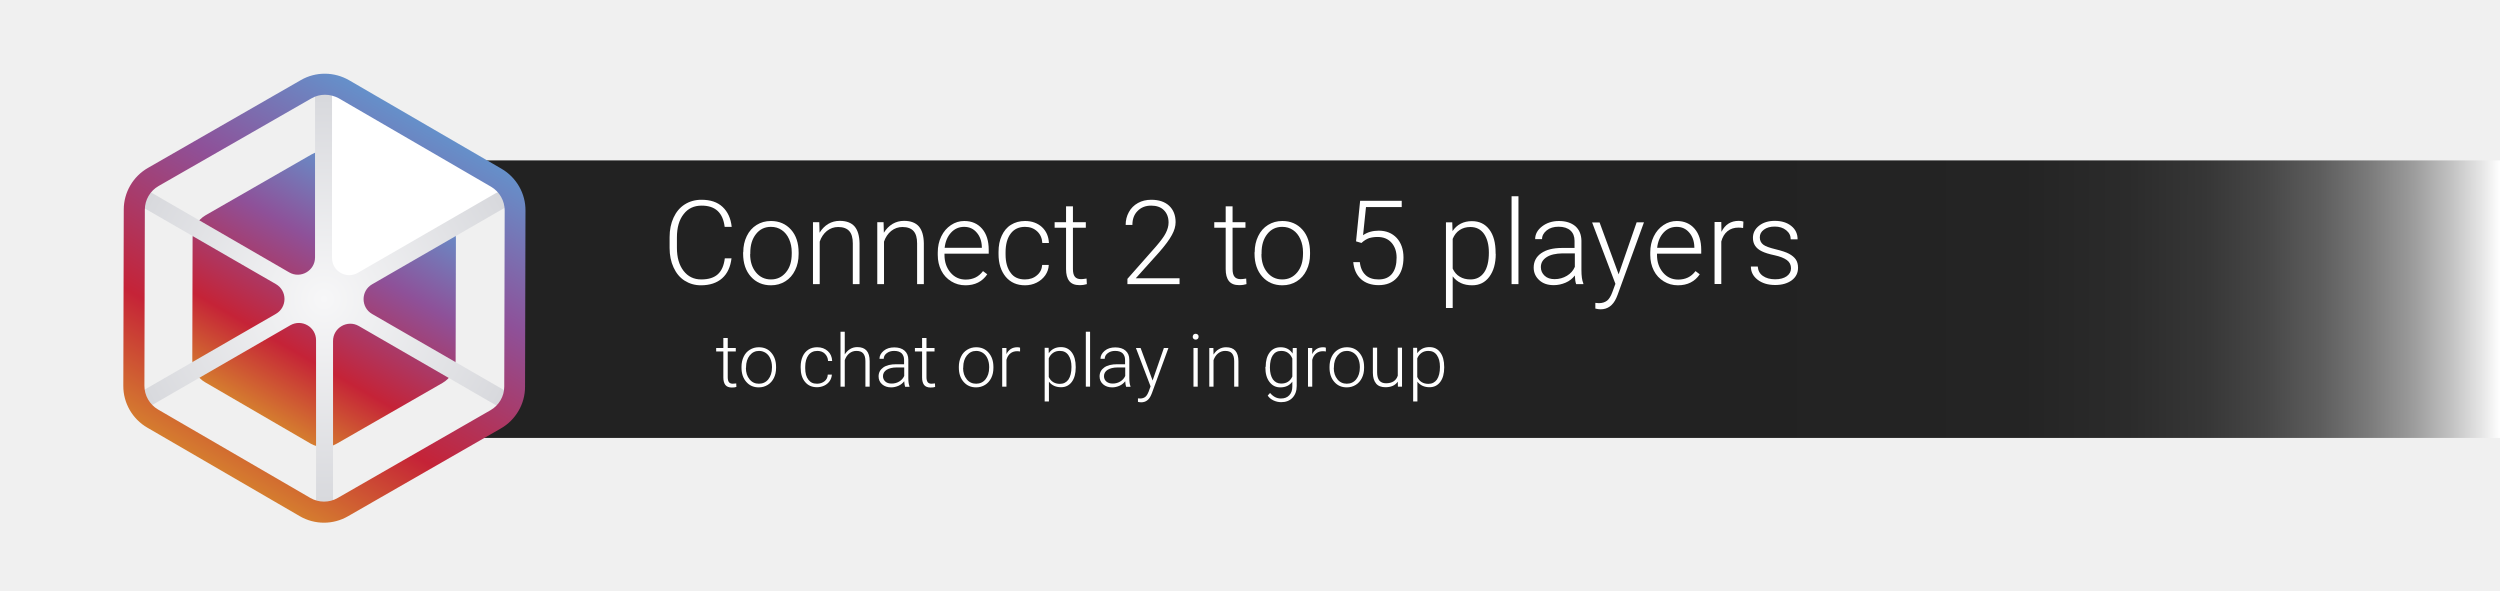
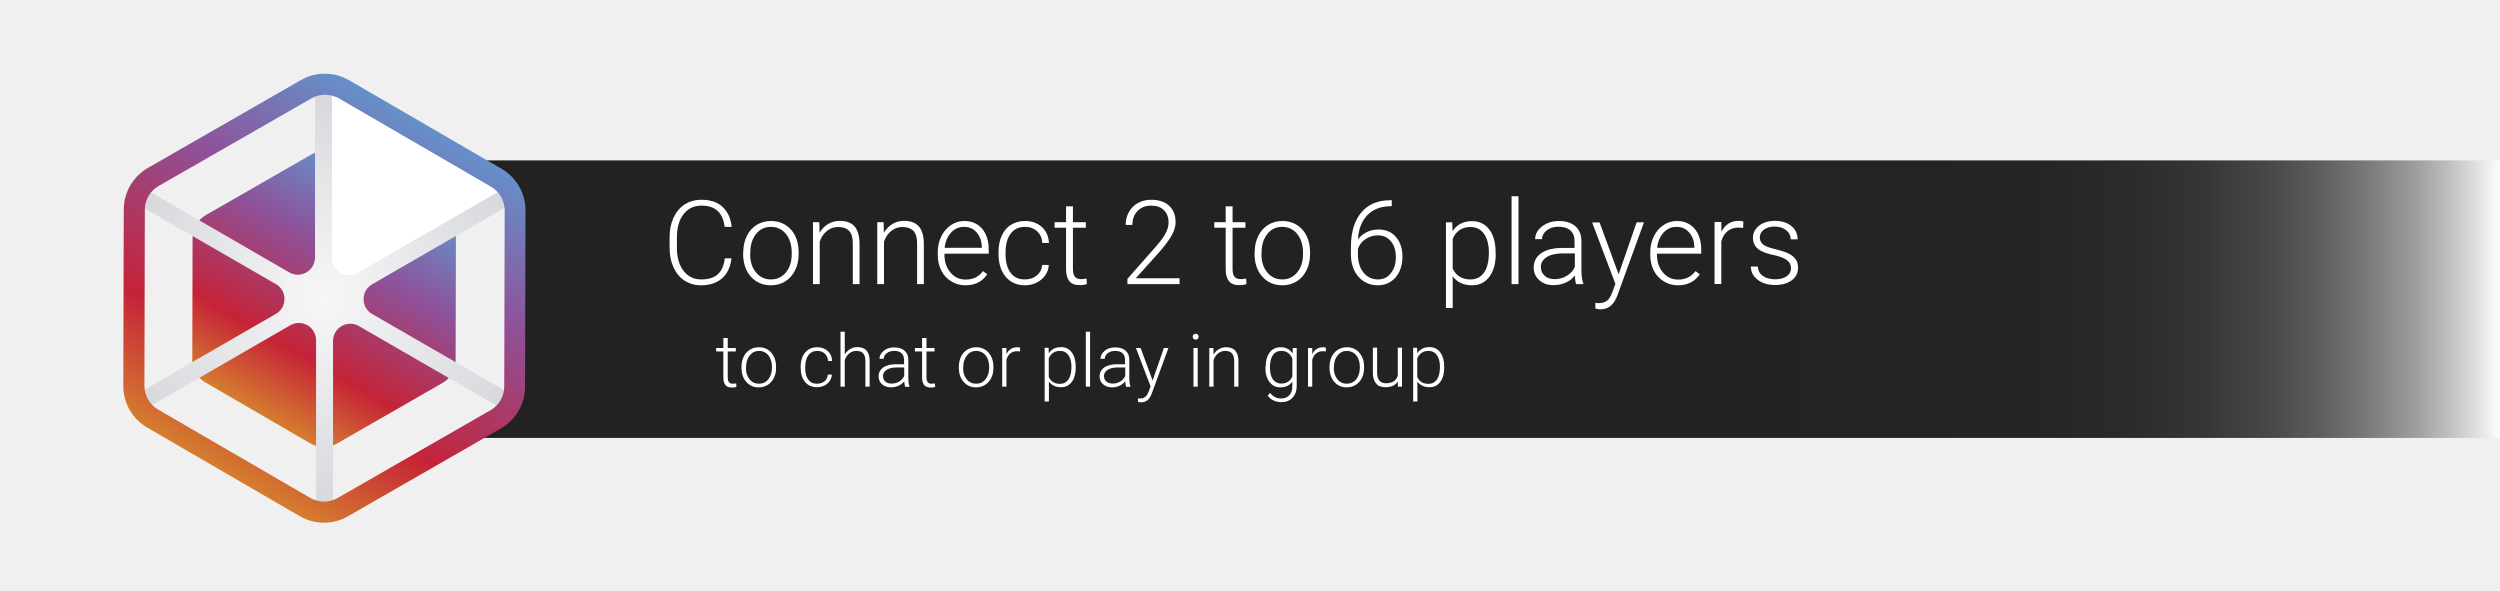
<svg xmlns="http://www.w3.org/2000/svg" version="1.1" id="Camada_1" x="0px" y="0px" viewBox="0 0 1707 403" style="enable-background:new 0 0 1707 403;" xml:space="preserve">
  <style type="text/css">
	.st0{fill:url(#SVGID_1_);}
	.st1{fill:url(#SVGID_2_);}
	.st2{fill:url(#SVGID_3_);}
	.st3{fill:url(#SVGID_4_);}
	.st4{fill:#FFFFFF;}
	.st5{fill:url(#SVGID_5_);}
	.st6{fill:url(#SVGID_6_);}
	.st7{fill:url(#SVGID_7_);}
	.st8{fill:url(#SVGID_8_);}
	.st9{fill:url(#SVGID_9_);}
	.st10{fill:url(#SVGID_10_);}
	.st11{fill:none;stroke:#C2C3C9;stroke-width:5;stroke-miterlimit:10;}
	.st12{fill:url(#SVGID_11_);}
	.st13{fill:url(#SVGID_12_);}
	.st14{fill:url(#SVGID_13_);}
	.st15{fill:#333333;}
	.st16{fill:url(#SVGID_14_);}
	.st17{fill:url(#SVGID_15_);}
	.st18{fill:url(#SVGID_16_);}
	.st19{fill:url(#SVGID_17_);}
	.st20{fill:url(#SVGID_18_);}
	.st21{fill:url(#SVGID_19_);}
	.st22{fill:url(#SVGID_20_);}
	.st23{fill:url(#SVGID_21_);}
	.st24{fill:url(#SVGID_22_);}
	.st25{fill:url(#SVGID_23_);}
	.st26{fill:url(#SVGID_24_);}
	.st27{fill:url(#SVGID_25_);}
	.st28{fill:url(#SVGID_26_);}
	.st29{fill:url(#SVGID_27_);}
	.st30{fill:url(#SVGID_28_);}
	.st31{fill:url(#SVGID_29_);}
	.st32{fill:url(#SVGID_30_);}
	.st33{fill:url(#SVGID_31_);}
	.st34{fill:url(#SVGID_32_);}
	.st35{fill:url(#SVGID_33_);}
	.st36{fill:url(#SVGID_34_);}
	.st37{fill:url(#SVGID_35_);}
	.st38{fill:url(#SVGID_36_);}
	.st39{fill:url(#SVGID_37_);}
	.st40{fill:url(#SVGID_38_);}
	.st41{fill:url(#SVGID_39_);}
	.st42{fill:url(#SVGID_40_);}
	.st43{fill:url(#SVGID_41_);}
	.st44{fill:url(#SVGID_42_);}
	.st45{fill:url(#SVGID_43_);}
	.st46{fill:url(#SVGID_44_);}
	.st47{fill:url(#SVGID_45_);}
	.st48{fill:url(#SVGID_46_);}
	.st49{fill:url(#SVGID_47_);}
	.st50{fill:url(#SVGID_48_);}
	.st51{fill:url(#SVGID_49_);}
	.st52{fill:url(#SVGID_50_);}
	.st53{fill:url(#SVGID_51_);}
	.st54{fill:url(#SVGID_52_);}
	.st55{fill:url(#SVGID_53_);}
	.st56{fill:url(#SVGID_54_);}
	.st57{fill:url(#SVGID_55_);}
	.st58{fill:url(#SVGID_56_);}
	.st59{fill:url(#SVGID_57_);}
	.st60{fill:url(#SVGID_58_);}
	.st61{fill:url(#SVGID_59_);}
	.st62{fill:url(#SVGID_60_);}
	.st63{fill:url(#SVGID_61_);}
	.st64{fill:url(#SVGID_62_);}
	.st65{fill:url(#SVGID_63_);}
	.st66{fill:url(#SVGID_64_);}
	.st67{fill:url(#SVGID_65_);}
	.st68{fill:url(#SVGID_66_);}
	.st69{fill:url(#SVGID_67_);}
	.st70{fill:url(#SVGID_68_);}
	.st71{fill:url(#SVGID_69_);}
	.st72{fill:url(#SVGID_70_);}
	.st73{fill:url(#SVGID_71_);}
	.st74{fill:url(#SVGID_72_);}
	.st75{fill:url(#SVGID_73_);}
	.st76{fill:url(#SVGID_74_);}
	.st77{fill:url(#SVGID_75_);}
	.st78{fill:url(#SVGID_76_);}
	.st79{fill:url(#SVGID_77_);}
	.st80{fill:url(#SVGID_78_);}
	.st81{fill:url(#SVGID_79_);}
	.st82{fill:url(#SVGID_80_);}
	.st83{fill:url(#SVGID_81_);}
	.st84{fill:url(#SVGID_82_);}
	.st85{fill:url(#SVGID_83_);}
	.st86{fill:url(#SVGID_84_);}
	.st87{fill:url(#SVGID_85_);}
	.st88{fill:url(#SVGID_86_);}
	.st89{fill:url(#SVGID_87_);}
	.st90{fill:url(#SVGID_88_);}
	.st91{fill:url(#SVGID_89_);}
	.st92{fill:url(#SVGID_90_);}
	.st93{fill:url(#SVGID_91_);}
	.st94{fill:url(#SVGID_92_);}
	.st95{fill:url(#SVGID_93_);}
	.st96{fill:url(#SVGID_94_);}
	.st97{fill:url(#SVGID_95_);}
	.st98{fill:url(#SVGID_96_);}
	.st99{fill:url(#SVGID_97_);}
	.st100{fill:url(#SVGID_98_);}
	.st101{fill:url(#SVGID_99_);}
	.st102{fill:url(#SVGID_100_);}
	.st103{fill:url(#SVGID_101_);}
	.st104{fill:url(#SVGID_102_);}
	.st105{fill:url(#SVGID_103_);}
	.st106{fill:url(#SVGID_104_);}
	.st107{fill:url(#SVGID_105_);}
	.st108{fill:url(#SVGID_106_);}
	.st109{fill:url(#SVGID_107_);}
	.st110{fill:url(#SVGID_108_);}
	.st111{fill:url(#SVGID_109_);}
	.st112{fill:url(#SVGID_110_);}
	.st113{fill:url(#SVGID_111_);}
	.st114{fill:url(#SVGID_112_);}
	.st115{fill:#EDEEF0;}
	.st116{fill:url(#SVGID_113_);}
	.st117{fill:url(#SVGID_114_);}
	.st118{fill:url(#SVGID_115_);}
	.st119{fill:url(#SVGID_116_);}
	.st120{fill:url(#SVGID_117_);}
	.st121{fill:url(#SVGID_118_);}
	.st122{fill:url(#SVGID_119_);}
	.st123{fill:url(#SVGID_120_);}
</style>
  <linearGradient id="SVGID_1_" gradientUnits="userSpaceOnUse" x1="308.998" y1="204.266" x2="1707" y2="204.266">
    <stop offset="0.62" style="stop-color:#222222" />
    <stop offset="0.766" style="stop-color:#242424" />
    <stop offset="0.818" style="stop-color:#2B2B2B" />
    <stop offset="0.856" style="stop-color:#363636" />
    <stop offset="0.886" style="stop-color:#474747" />
    <stop offset="0.912" style="stop-color:#5D5D5D" />
    <stop offset="0.935" style="stop-color:#797979" />
    <stop offset="0.956" style="stop-color:#999999" />
    <stop offset="0.975" style="stop-color:#BFBFBF" />
    <stop offset="0.992" style="stop-color:#E8E8E8" />
    <stop offset="1" style="stop-color:#FFFFFF" />
  </linearGradient>
  <polygon class="st0" points="1707,299 314.9,299 351.8,275.7 351.8,137.7 309,109.5 1707,109.5 " />
  <g>
    <path class="st4" d="M499.5,176.2c-0.7,6-2.8,10.6-6.4,13.8c-3.6,3.2-8.5,4.8-14.5,4.8c-4.2,0-7.9-1.1-11.2-3.2s-5.7-5.1-7.5-9   c-1.8-3.9-2.7-8.3-2.7-13.3V162c0-5.1,0.9-9.5,2.7-13.4c1.8-3.9,4.3-6.9,7.6-9c3.3-2.1,7.1-3.2,11.5-3.2c6.1,0,10.9,1.6,14.4,4.9   c3.5,3.3,5.6,7.8,6.2,13.6h-4.8c-1.2-9.7-6.4-14.5-15.7-14.5c-5.2,0-9.3,1.9-12.3,5.8c-3.1,3.9-4.6,9.2-4.6,16v7   c0,6.6,1.5,11.8,4.5,15.7c3,3.9,7,5.9,12.1,5.9c5,0,8.8-1.2,11.4-3.6c2.6-2.4,4.1-6,4.7-10.8H499.5z" />
    <path class="st4" d="M507.5,172.2c0-4.1,0.8-7.7,2.4-11c1.6-3.3,3.8-5.8,6.7-7.6c2.9-1.8,6.1-2.7,9.8-2.7c5.6,0,10.2,2,13.7,5.9   c3.5,3.9,5.2,9.2,5.2,15.7v1c0,4.1-0.8,7.8-2.4,11c-1.6,3.3-3.8,5.8-6.7,7.6c-2.9,1.8-6.1,2.7-9.8,2.7c-5.6,0-10.2-2-13.7-5.9   c-3.5-3.9-5.3-9.2-5.3-15.7V172.2z M512.2,173.5c0,5.1,1.3,9.2,3.9,12.4s6,4.9,10.3,4.9c4.2,0,7.6-1.6,10.3-4.9s3.9-7.5,3.9-12.8   v-0.9c0-3.2-0.6-6.2-1.8-8.9c-1.2-2.7-2.9-4.8-5-6.2c-2.2-1.5-4.6-2.2-7.4-2.2c-4.2,0-7.6,1.6-10.2,4.9c-2.6,3.3-3.9,7.5-3.9,12.8   V173.5z" />
    <path class="st4" d="M559.4,151.7l0.2,7.2c1.6-2.6,3.6-4.6,5.9-6c2.4-1.4,5-2.1,7.9-2.1c4.5,0,7.9,1.3,10.1,3.8   c2.2,2.6,3.3,6.4,3.4,11.5V194h-4.6v-27.8c0-3.8-0.8-6.6-2.4-8.4c-1.6-1.8-4.1-2.8-7.6-2.8c-2.9,0-5.4,0.9-7.7,2.7   c-2.2,1.8-3.9,4.3-4.9,7.3V194h-4.6v-42.3H559.4z" />
    <path class="st4" d="M603.3,151.7l0.2,7.2c1.6-2.6,3.6-4.6,5.9-6c2.4-1.4,5-2.1,7.9-2.1c4.5,0,7.9,1.3,10.1,3.8   c2.2,2.6,3.3,6.4,3.4,11.5V194h-4.6v-27.8c0-3.8-0.8-6.6-2.4-8.4c-1.6-1.8-4.1-2.8-7.6-2.8c-2.9,0-5.4,0.9-7.7,2.7   c-2.2,1.8-3.9,4.3-4.9,7.3V194h-4.6v-42.3H603.3z" />
    <path class="st4" d="M659.2,194.8c-3.6,0-6.8-0.9-9.7-2.7c-2.9-1.8-5.2-4.2-6.8-7.4c-1.6-3.2-2.4-6.7-2.4-10.6v-1.7   c0-4.1,0.8-7.7,2.4-11c1.6-3.3,3.8-5.8,6.6-7.7c2.8-1.9,5.9-2.8,9.1-2.8c5.1,0,9.2,1.8,12.2,5.3c3,3.5,4.5,8.3,4.5,14.4v2.6h-30.2   v0.9c0,4.8,1.4,8.8,4.1,12c2.7,3.2,6.2,4.8,10.4,4.8c2.5,0,4.7-0.5,6.6-1.4c1.9-0.9,3.7-2.4,5.2-4.4l2.9,2.2   C670.7,192.3,665.7,194.8,659.2,194.8z M658.3,154.9c-3.5,0-6.5,1.3-8.9,3.9c-2.4,2.6-3.9,6-4.4,10.4h25.4v-0.5   c-0.1-4.1-1.3-7.4-3.5-9.9C664.7,156.2,661.9,154.9,658.3,154.9z" />
    <path class="st4" d="M699.8,190.8c3.3,0,6-0.9,8.2-2.8c2.2-1.8,3.4-4.2,3.6-7.1h4.5c-0.1,2.6-0.9,4.9-2.4,7.1   c-1.5,2.1-3.5,3.8-5.9,5s-5.1,1.8-7.9,1.8c-5.5,0-9.9-1.9-13.2-5.8c-3.2-3.9-4.9-9-4.9-15.5V172c0-4.2,0.7-7.9,2.2-11.1   c1.5-3.2,3.5-5.7,6.3-7.4c2.7-1.7,5.9-2.6,9.6-2.6c4.6,0,8.5,1.4,11.5,4.1c3,2.8,4.6,6.4,4.8,10.9h-4.5c-0.2-3.3-1.4-6-3.6-8   c-2.2-2-4.9-3-8.2-3c-4.2,0-7.5,1.5-9.8,4.6c-2.3,3-3.5,7.3-3.5,12.8v1.4c0,5.4,1.2,9.6,3.5,12.6   C692.2,189.3,695.5,190.8,699.8,190.8z" />
    <path class="st4" d="M732.6,140.9v10.8h8.8v3.8h-8.8v28.2c0,2.3,0.4,4.1,1.3,5.2c0.8,1.1,2.3,1.7,4.2,1.7c0.8,0,2-0.1,3.8-0.4   l0.2,3.8c-1.2,0.4-2.9,0.7-5,0.7c-3.2,0-5.5-0.9-7-2.8c-1.5-1.9-2.2-4.6-2.2-8.2v-28.2h-7.8v-3.8h7.8v-10.8H732.6z" />
    <path class="st4" d="M805.4,194h-35.6v-3.6l19.5-22.1c3.2-3.7,5.5-6.8,6.7-9.2s1.9-4.8,1.9-7.1c0-3.6-1.1-6.4-3.2-8.5   c-2.1-2.1-5-3.1-8.7-3.1c-3.8,0-6.9,1.2-9.3,3.7c-2.4,2.4-3.5,5.6-3.5,9.5h-4.6c0-3.2,0.7-6.1,2.2-8.8c1.4-2.6,3.5-4.7,6.2-6.2   c2.7-1.5,5.7-2.2,9.1-2.2c5.2,0,9.3,1.4,12.2,4.1s4.4,6.5,4.4,11.2c0,2.7-0.8,5.6-2.5,8.7c-1.7,3.2-4.6,7.1-8.7,11.8L775.5,190   h29.9V194z" />
    <path class="st4" d="M841.6,140.9v10.8h8.8v3.8h-8.8v28.2c0,2.3,0.4,4.1,1.3,5.2c0.8,1.1,2.3,1.7,4.2,1.7c0.8,0,2-0.1,3.8-0.4   l0.2,3.8c-1.2,0.4-2.9,0.7-5,0.7c-3.2,0-5.5-0.9-7-2.8c-1.5-1.9-2.2-4.6-2.2-8.2v-28.2h-7.8v-3.8h7.8v-10.8H841.6z" />
    <path class="st4" d="M856.7,172.2c0-4.1,0.8-7.7,2.4-11c1.6-3.3,3.8-5.8,6.7-7.6c2.9-1.8,6.1-2.7,9.8-2.7c5.6,0,10.2,2,13.7,5.9   c3.5,3.9,5.2,9.2,5.2,15.7v1c0,4.1-0.8,7.8-2.4,11c-1.6,3.3-3.8,5.8-6.7,7.6c-2.9,1.8-6.1,2.7-9.8,2.7c-5.6,0-10.2-2-13.7-5.9   c-3.5-3.9-5.3-9.2-5.3-15.7V172.2z M861.3,173.5c0,5.1,1.3,9.2,3.9,12.4s6,4.9,10.3,4.9c4.2,0,7.6-1.6,10.3-4.9s3.9-7.5,3.9-12.8   v-0.9c0-3.2-0.6-6.2-1.8-8.9c-1.2-2.7-2.9-4.8-5-6.2c-2.2-1.5-4.6-2.2-7.4-2.2c-4.2,0-7.6,1.6-10.2,4.9c-2.6,3.3-3.9,7.5-3.9,12.8   V173.5z" />
-     <path class="st4" d="M925.9,164.8l2.8-27.7h28.4v4.3h-24.4l-2,19.2c3-2.1,6.6-3.1,10.7-3.1c5.1,0,9.2,1.7,12.3,5   c3,3.3,4.6,7.8,4.6,13.3c0,6-1.5,10.6-4.5,13.9c-3,3.3-7.1,5-12.5,5c-4.9,0-9-1.4-12-4.1c-3.1-2.8-4.8-6.6-5.3-11.6h4.5   c0.4,3.9,1.8,6.8,3.9,8.8s5.1,3,8.9,3c4.1,0,7.1-1.3,9.2-3.9s3.1-6.3,3.1-11c0-4.2-1.2-7.6-3.5-10.2c-2.3-2.6-5.5-3.9-9.5-3.9   c-2.2,0-4.1,0.3-5.8,0.8c-1.6,0.6-3.4,1.6-5.2,3.3L925.9,164.8z" />
+     <path class="st4" d="M950.3,136.7v4.1h-0.5c-6.8,0-12.1,2-16.1,6c-3.9,4-6.1,9.6-6.5,16.7c1.6-2.2,3.6-3.8,6-5   c2.4-1.2,5.1-1.8,8.1-1.8c5,0,9,1.7,11.9,5.2c3,3.5,4.4,8,4.4,13.5c0,3.7-0.7,7-2.1,10c-1.4,3-3.4,5.3-5.9,6.9   c-2.6,1.7-5.5,2.5-8.8,2.5c-5.4,0-9.9-2-13.3-5.9c-3.4-3.9-5.1-9-5.1-15.3v-4.7c0-10.2,2.3-18.1,7-23.7c4.6-5.6,11.2-8.4,19.7-8.5   H950.3z M940.6,160.7c-3,0-5.7,0.9-8.3,2.6c-2.6,1.8-4.3,4-5.1,6.7v4c0,4.9,1.3,9,3.8,12.1s5.8,4.7,9.9,4.7c3.6,0,6.6-1.4,8.8-4.3   c2.3-2.9,3.4-6.5,3.4-10.9c0-4.5-1.1-8.1-3.4-10.8C947.5,162,944.4,160.7,940.6,160.7z" />
    <path class="st4" d="M1021.3,173.3c0,6.6-1.5,11.8-4.4,15.7c-2.9,3.9-6.8,5.8-11.7,5.8c-5.8,0-10.2-2-13.3-6.1v21.6h-4.6v-58.5h4.3   l0.2,6c3-4.5,7.5-6.8,13.2-6.8c5.1,0,9,1.9,11.9,5.7c2.9,3.8,4.3,9.1,4.3,15.9V173.3z M1016.6,172.5c0-5.4-1.1-9.6-3.3-12.8   c-2.2-3.1-5.3-4.7-9.3-4.7c-2.9,0-5.3,0.7-7.4,2.1c-2.1,1.4-3.6,3.4-4.7,6v20.3c1.1,2.4,2.7,4.3,4.8,5.5c2.1,1.3,4.5,1.9,7.4,1.9   c3.9,0,7-1.6,9.2-4.7C1015.5,183,1016.6,178.4,1016.6,172.5z" />
    <path class="st4" d="M1036.8,194h-4.7v-60h4.7V194z" />
    <path class="st4" d="M1076.2,194c-0.5-1.3-0.8-3.3-0.9-5.9c-1.6,2.1-3.7,3.8-6.3,4.9s-5.2,1.7-8.1,1.7c-4.1,0-7.4-1.1-9.9-3.4   c-2.5-2.3-3.8-5.1-3.8-8.6c0-4.1,1.7-7.4,5.1-9.8c3.4-2.4,8.2-3.6,14.3-3.6h8.5v-4.8c0-3-0.9-5.4-2.8-7.1c-1.9-1.7-4.6-2.6-8.1-2.6   c-3.3,0-6,0.8-8.1,2.5c-2.1,1.7-3.2,3.7-3.2,6l-4.7,0c0-3.4,1.6-6.3,4.7-8.7s7-3.7,11.5-3.7c4.7,0,8.4,1.2,11.2,3.5   c2.7,2.4,4.1,5.6,4.2,9.9v20c0,4.1,0.4,7.1,1.3,9.2v0.5H1076.2z M1061.5,190.6c3.1,0,5.9-0.8,8.4-2.3c2.5-1.5,4.3-3.5,5.4-6.1V173   h-8.4c-4.7,0.1-8.3,0.9-10.9,2.6c-2.6,1.7-3.9,3.9-3.9,6.8c0,2.4,0.9,4.3,2.6,5.9S1058.7,190.6,1061.5,190.6z" />
    <path class="st4" d="M1105.2,187.3l12.3-35.5h5l-18,49.5l-0.9,2.2c-2.3,5.1-5.9,7.7-10.7,7.7c-1.1,0-2.3-0.2-3.6-0.5l0-3.9l2.4,0.2   c2.3,0,4.1-0.6,5.6-1.7c1.4-1.1,2.6-3.1,3.6-5.8l2.1-5.7l-15.9-41.9h5.1L1105.2,187.3z" />
    <path class="st4" d="M1145.7,194.8c-3.6,0-6.8-0.9-9.7-2.7c-2.9-1.8-5.2-4.2-6.8-7.4c-1.6-3.2-2.4-6.7-2.4-10.6v-1.7   c0-4.1,0.8-7.7,2.4-11c1.6-3.3,3.8-5.8,6.6-7.7c2.8-1.9,5.9-2.8,9.1-2.8c5.1,0,9.2,1.8,12.2,5.3c3,3.5,4.5,8.3,4.5,14.4v2.6h-30.2   v0.9c0,4.8,1.4,8.8,4.1,12c2.7,3.2,6.2,4.8,10.4,4.8c2.5,0,4.7-0.5,6.6-1.4c1.9-0.9,3.7-2.4,5.2-4.4l2.9,2.2   C1157.2,192.3,1152.2,194.8,1145.7,194.8z M1144.8,154.9c-3.5,0-6.5,1.3-8.9,3.9c-2.4,2.6-3.9,6-4.4,10.4h25.4v-0.5   c-0.1-4.1-1.3-7.4-3.5-9.9C1151.2,156.2,1148.4,154.9,1144.8,154.9z" />
    <path class="st4" d="M1190.2,155.7c-1-0.2-2-0.3-3.2-0.3c-2.9,0-5.4,0.8-7.4,2.4c-2,1.6-3.5,4-4.3,7.1v29h-4.6v-42.3h4.6l0.1,6.7   c2.5-5,6.4-7.5,11.9-7.5c1.3,0,2.3,0.2,3.1,0.5L1190.2,155.7z" />
    <path class="st4" d="M1222.9,183.2c0-2.3-0.9-4.2-2.8-5.6c-1.9-1.4-4.7-2.5-8.4-3.3c-3.8-0.8-6.7-1.7-8.7-2.7   c-2.1-1-3.6-2.3-4.6-3.8c-1-1.5-1.5-3.3-1.5-5.4c0-3.3,1.4-6.1,4.2-8.3c2.8-2.2,6.4-3.3,10.7-3.3c4.7,0,8.5,1.2,11.3,3.5   c2.9,2.3,4.3,5.4,4.3,9.1h-4.7c0-2.5-1-4.5-3.1-6.2s-4.7-2.5-7.8-2.5c-3.1,0-5.5,0.7-7.4,2.1c-1.9,1.4-2.8,3.1-2.8,5.3   c0,2.1,0.8,3.7,2.3,4.9c1.5,1.2,4.4,2.2,8.5,3.2c4.1,1,7.2,2,9.2,3.1c2,1.1,3.6,2.4,4.6,3.9c1,1.5,1.5,3.4,1.5,5.6   c0,3.6-1.4,6.4-4.3,8.6c-2.9,2.1-6.6,3.2-11.3,3.2c-4.9,0-8.9-1.2-12-3.6c-3.1-2.4-4.6-5.4-4.6-9h4.7c0.2,2.7,1.3,4.9,3.5,6.4   c2.1,1.5,4.9,2.3,8.4,2.3c3.3,0,5.9-0.7,7.9-2.1C1221.9,187.2,1222.9,185.4,1222.9,183.2z" />
    <path class="st4" d="M496.9,230.8v6.8h5.5v2.4h-5.5v17.6c0,1.5,0.3,2.6,0.8,3.3s1.4,1.1,2.6,1.1c0.5,0,1.3-0.1,2.4-0.2l0.1,2.4   c-0.8,0.3-1.8,0.4-3.1,0.4c-2,0-3.5-0.6-4.4-1.7c-0.9-1.2-1.4-2.9-1.4-5.1V240h-4.9v-2.4h4.9v-6.8H496.9z" />
    <path class="st4" d="M506.3,250.4c0-2.5,0.5-4.8,1.5-6.9s2.4-3.6,4.2-4.7c1.8-1.1,3.8-1.7,6.1-1.7c3.5,0,6.4,1.2,8.5,3.7   c2.2,2.5,3.3,5.7,3.3,9.8v0.6c0,2.6-0.5,4.9-1.5,6.9c-1,2-2.4,3.6-4.2,4.7c-1.8,1.1-3.8,1.7-6.1,1.7c-3.5,0-6.3-1.2-8.5-3.7   s-3.3-5.7-3.3-9.8V250.4z M509.3,251.2c0,3.2,0.8,5.7,2.5,7.8s3.8,3,6.4,3c2.6,0,4.8-1,6.4-3s2.5-4.7,2.5-8v-0.6   c0-2-0.4-3.9-1.1-5.5c-0.7-1.7-1.8-3-3.1-3.9c-1.4-0.9-2.9-1.4-4.6-1.4c-2.6,0-4.7,1-6.4,3.1c-1.6,2-2.5,4.7-2.5,8V251.2z" />
    <path class="st4" d="M557.9,262c2,0,3.7-0.6,5.1-1.7s2.1-2.6,2.2-4.5h2.8c-0.1,1.6-0.6,3.1-1.5,4.4c-0.9,1.3-2.2,2.4-3.7,3.1   c-1.5,0.7-3.2,1.1-4.9,1.1c-3.5,0-6.2-1.2-8.2-3.6s-3-5.6-3-9.7v-0.9c0-2.6,0.5-4.9,1.4-6.9c0.9-2,2.2-3.5,3.9-4.6s3.7-1.6,6-1.6   c2.9,0,5.3,0.9,7.2,2.6s2.9,4,3,6.8h-2.8c-0.1-2.1-0.9-3.7-2.2-5s-3.1-1.9-5.1-1.9c-2.6,0-4.7,1-6.1,2.9s-2.2,4.6-2.2,8v0.9   c0,3.4,0.7,6,2.2,7.9S555.2,262,557.9,262z" />
    <path class="st4" d="M576.8,242c1-1.6,2.2-2.8,3.7-3.7c1.5-0.9,3.1-1.3,4.9-1.3c2.8,0,4.9,0.8,6.3,2.4c1.4,1.6,2.1,4,2.1,7.2V264   h-2.9v-17.4c0-2.4-0.5-4.1-1.5-5.3s-2.6-1.7-4.7-1.7c-1.8,0-3.4,0.6-4.8,1.7c-1.4,1.1-2.4,2.7-3.1,4.6V264h-2.9v-37.5h2.9V242z" />
    <path class="st4" d="M618,264c-0.3-0.8-0.5-2.1-0.6-3.7c-1,1.3-2.3,2.4-3.9,3.1c-1.6,0.7-3.3,1.1-5,1.1c-2.5,0-4.6-0.7-6.2-2.1   s-2.4-3.2-2.4-5.4c0-2.6,1.1-4.6,3.2-6.1s5.1-2.2,8.9-2.2h5.3v-3c0-1.9-0.6-3.4-1.7-4.5c-1.2-1.1-2.9-1.6-5.1-1.6   c-2,0-3.7,0.5-5.1,1.6c-1.3,1-2,2.3-2,3.8l-2.9,0c0-2.1,1-3.9,2.9-5.5s4.4-2.3,7.2-2.3c2.9,0,5.3,0.7,7,2.2   c1.7,1.5,2.6,3.5,2.6,6.2v12.5c0,2.6,0.3,4.5,0.8,5.7v0.3H618z M608.8,261.9c2,0,3.7-0.5,5.2-1.4s2.7-2.2,3.4-3.8v-5.8h-5.2   c-2.9,0-5.2,0.6-6.8,1.6c-1.6,1-2.5,2.5-2.5,4.3c0,1.5,0.5,2.7,1.6,3.7S607,261.9,608.8,261.9z" />
    <path class="st4" d="M632.6,230.8v6.8h5.5v2.4h-5.5v17.6c0,1.5,0.3,2.6,0.8,3.3s1.4,1.1,2.6,1.1c0.5,0,1.3-0.1,2.4-0.2l0.1,2.4   c-0.8,0.3-1.8,0.4-3.1,0.4c-2,0-3.5-0.6-4.4-1.7c-0.9-1.2-1.4-2.9-1.4-5.1V240h-4.9v-2.4h4.9v-6.8H632.6z" />
    <path class="st4" d="M654.7,250.4c0-2.5,0.5-4.8,1.5-6.9s2.4-3.6,4.2-4.7c1.8-1.1,3.8-1.7,6.1-1.7c3.5,0,6.4,1.2,8.5,3.7   c2.2,2.5,3.3,5.7,3.3,9.8v0.6c0,2.6-0.5,4.9-1.5,6.9c-1,2-2.4,3.6-4.2,4.7c-1.8,1.1-3.8,1.7-6.1,1.7c-3.5,0-6.3-1.2-8.5-3.7   s-3.3-5.7-3.3-9.8V250.4z M657.6,251.2c0,3.2,0.8,5.7,2.5,7.8c1.6,2,3.8,3,6.4,3c2.6,0,4.8-1,6.4-3c1.6-2,2.5-4.7,2.5-8v-0.6   c0-2-0.4-3.9-1.1-5.5c-0.7-1.7-1.8-3-3.1-3.9c-1.4-0.9-2.9-1.4-4.6-1.4c-2.6,0-4.7,1-6.4,3.1c-1.6,2-2.5,4.7-2.5,8V251.2z" />
    <path class="st4" d="M696.5,240c-0.6-0.1-1.3-0.2-2-0.2c-1.8,0-3.4,0.5-4.6,1.5c-1.3,1-2.2,2.5-2.7,4.4V264h-2.9v-26.4h2.9l0,4.2   c1.5-3.1,4-4.7,7.4-4.7c0.8,0,1.5,0.1,1.9,0.3L696.5,240z" />
    <path class="st4" d="M734.5,251c0,4.1-0.9,7.4-2.7,9.8c-1.8,2.4-4.3,3.6-7.3,3.6c-3.6,0-6.4-1.3-8.3-3.8v13.5h-2.9v-36.6h2.7   l0.1,3.7c1.9-2.8,4.7-4.2,8.3-4.2c3.2,0,5.6,1.2,7.4,3.6c1.8,2.4,2.7,5.7,2.7,10V251z M731.6,250.5c0-3.4-0.7-6-2.1-8   c-1.4-2-3.3-2.9-5.8-2.9c-1.8,0-3.3,0.4-4.6,1.3c-1.3,0.9-2.3,2.1-3,3.8v12.7c0.7,1.5,1.7,2.7,3,3.5c1.3,0.8,2.8,1.2,4.6,1.2   c2.5,0,4.4-1,5.8-2.9C730.9,257.1,731.6,254.3,731.6,250.5z" />
    <path class="st4" d="M744.3,264h-2.9v-37.5h2.9V264z" />
    <path class="st4" d="M768.9,264c-0.3-0.8-0.5-2.1-0.6-3.7c-1,1.3-2.3,2.4-3.9,3.1c-1.6,0.7-3.3,1.1-5,1.1c-2.5,0-4.6-0.7-6.2-2.1   c-1.6-1.4-2.4-3.2-2.4-5.4c0-2.6,1.1-4.6,3.2-6.1c2.1-1.5,5.1-2.2,8.9-2.2h5.3v-3c0-1.9-0.6-3.4-1.7-4.5c-1.2-1.1-2.9-1.6-5.1-1.6   c-2,0-3.7,0.5-5.1,1.6c-1.3,1-2,2.3-2,3.8l-2.9,0c0-2.1,1-3.9,2.9-5.5s4.4-2.3,7.2-2.3c2.9,0,5.3,0.7,7,2.2   c1.7,1.5,2.6,3.5,2.6,6.2v12.5c0,2.6,0.3,4.5,0.8,5.7v0.3H768.9z M759.7,261.9c2,0,3.7-0.5,5.2-1.4c1.5-0.9,2.7-2.2,3.4-3.8v-5.8   h-5.2c-2.9,0-5.2,0.6-6.8,1.6c-1.6,1-2.5,2.5-2.5,4.3c0,1.5,0.5,2.7,1.6,3.7C756.5,261.4,757.9,261.9,759.7,261.9z" />
    <path class="st4" d="M787,259.8l7.7-22.2h3.1l-11.3,30.9l-0.6,1.4c-1.4,3.2-3.7,4.8-6.7,4.8c-0.7,0-1.4-0.1-2.2-0.3l0-2.4l1.5,0.1   c1.4,0,2.6-0.4,3.5-1.1c0.9-0.7,1.6-1.9,2.3-3.6l1.3-3.6l-10-26.2h3.2L787,259.8z" />
    <path class="st4" d="M814.4,229.9c0-0.5,0.2-1,0.5-1.4c0.4-0.4,0.8-0.6,1.5-0.6c0.6,0,1.1,0.2,1.5,0.6c0.4,0.4,0.5,0.8,0.5,1.4   c0,0.6-0.2,1-0.5,1.4c-0.4,0.4-0.9,0.6-1.5,0.6c-0.6,0-1.1-0.2-1.5-0.6C814.5,230.9,814.4,230.5,814.4,229.9z M817.8,264h-2.9   v-26.4h2.9V264z" />
    <path class="st4" d="M828.5,237.6l0.1,4.5c1-1.6,2.2-2.9,3.7-3.7c1.5-0.9,3.1-1.3,4.9-1.3c2.8,0,4.9,0.8,6.3,2.4   c1.4,1.6,2.1,4,2.1,7.2V264h-2.9v-17.4c0-2.4-0.5-4.1-1.5-5.3c-1-1.2-2.6-1.7-4.7-1.7c-1.8,0-3.4,0.6-4.8,1.7   c-1.4,1.1-2.4,2.7-3.1,4.6V264h-2.9v-26.4H828.5z" />
    <path class="st4" d="M864.2,250.5c0-4.1,0.9-7.4,2.7-9.8c1.8-2.4,4.3-3.6,7.5-3.6c3.6,0,6.3,1.4,8.2,4.3l0.1-3.8h2.7v25.9   c0,3.4-1,6.1-2.9,8.1c-1.9,2-4.5,3-7.7,3c-1.8,0-3.6-0.4-5.3-1.2c-1.7-0.8-3-1.9-3.9-3.3l1.6-1.8c2.1,2.5,4.5,3.8,7.4,3.8   c2.4,0,4.3-0.7,5.7-2.2s2.1-3.4,2.1-6v-3.3c-1.9,2.6-4.6,3.9-8.2,3.9c-3.1,0-5.5-1.2-7.4-3.7s-2.8-5.7-2.8-9.9V250.5z M867.1,251   c0,3.4,0.7,6,2,8c1.4,1.9,3.3,2.9,5.7,2.9c3.6,0,6.1-1.6,7.6-4.8v-12.3c-0.7-1.7-1.7-3-3-3.9c-1.3-0.9-2.8-1.3-4.6-1.3   c-2.5,0-4.4,1-5.7,2.9S867.1,247.3,867.1,251z" />
    <path class="st4" d="M905.3,240c-0.6-0.1-1.3-0.2-2-0.2c-1.8,0-3.4,0.5-4.6,1.5c-1.3,1-2.2,2.5-2.7,4.4V264h-2.9v-26.4h2.9l0,4.2   c1.5-3.1,4-4.7,7.4-4.7c0.8,0,1.5,0.1,1.9,0.3L905.3,240z" />
    <path class="st4" d="M907.8,250.4c0-2.5,0.5-4.8,1.5-6.9c1-2,2.4-3.6,4.2-4.7c1.8-1.1,3.8-1.7,6.1-1.7c3.5,0,6.4,1.2,8.5,3.7   c2.2,2.5,3.3,5.7,3.3,9.8v0.6c0,2.6-0.5,4.9-1.5,6.9c-1,2-2.4,3.6-4.2,4.7c-1.8,1.1-3.8,1.7-6.1,1.7c-3.5,0-6.3-1.2-8.5-3.7   c-2.2-2.5-3.3-5.7-3.3-9.8V250.4z M910.7,251.2c0,3.2,0.8,5.7,2.5,7.8c1.6,2,3.8,3,6.4,3c2.6,0,4.8-1,6.4-3c1.6-2,2.5-4.7,2.5-8   v-0.6c0-2-0.4-3.9-1.1-5.5c-0.7-1.7-1.8-3-3.1-3.9c-1.4-0.9-2.9-1.4-4.6-1.4c-2.6,0-4.7,1-6.4,3.1c-1.6,2-2.5,4.7-2.5,8V251.2z" />
    <path class="st4" d="M954.4,260.6c-1.8,2.6-4.6,3.8-8.4,3.8c-2.8,0-5-0.8-6.4-2.5s-2.2-4.1-2.2-7.3v-17.2h2.9v16.8   c0,5,2,7.5,6.1,7.5c4.2,0,6.9-1.8,8-5.2v-19.1h2.9V264h-2.8L954.4,260.6z" />
    <path class="st4" d="M986.1,251c0,4.1-0.9,7.4-2.7,9.8c-1.8,2.4-4.3,3.6-7.3,3.6c-3.6,0-6.4-1.3-8.3-3.8v13.5h-2.9v-36.6h2.7   l0.1,3.7c1.9-2.8,4.7-4.2,8.3-4.2c3.2,0,5.6,1.2,7.4,3.6c1.8,2.4,2.7,5.7,2.7,10V251z M983.2,250.5c0-3.4-0.7-6-2.1-8   c-1.4-2-3.3-2.9-5.8-2.9c-1.8,0-3.3,0.4-4.6,1.3c-1.3,0.9-2.3,2.1-3,3.8v12.7c0.7,1.5,1.7,2.7,3,3.5c1.3,0.8,2.8,1.2,4.6,1.2   c2.5,0,4.4-1,5.8-2.9C982.5,257.1,983.2,254.3,983.2,250.5z" />
  </g>
  <linearGradient id="SVGID_2_" gradientUnits="userSpaceOnUse" x1="176.268" y1="282.222" x2="266.283" y2="126.309">
    <stop offset="0" style="stop-color:#D57D2F" />
    <stop offset="0.273" style="stop-color:#C52337" />
    <stop offset="0.674" style="stop-color:#8E5199" />
    <stop offset="1" style="stop-color:#6590CA" />
  </linearGradient>
  <path class="st1" d="M131.3,245.6l0.2-83.2c0-6.4,3.4-12.3,9-15.5l72.1-41.4c5.5-3.2,12.3-3.2,17.9,0l71.9,41.8  c5.5,3.2,8.9,9.1,8.9,15.5l-0.2,83.2c0,6.4-3.4,12.3-9,15.5l-72.1,41.4c-5.5,3.2-12.3,3.2-17.9,0l-71.9-41.8  C134.6,257.9,131.2,252,131.3,245.6z" />
  <g>
    <path class="st4" d="M221.8,174c0,14.6,15.4,23.8,27.7,16.5l97.8-58.1c-1.8-1.9-3.9-3.6-6.2-5L227.7,59.6c-1.9-1.1-3.8-2-5.9-2.6   V174z" />
  </g>
  <radialGradient id="SVGID_3_" cx="221.275" cy="204.266" r="137.155" gradientUnits="userSpaceOnUse">
    <stop offset="0" style="stop-color:#F7F7F8" />
    <stop offset="1" style="stop-color:#D8D9DD" />
  </radialGradient>
  <path class="st2" d="M344.4,266.5l-90.3-52.1c-7.8-4.5-7.8-15.8,0-20.3l90.3-52.1c2.8-1.6,3.7-5.2,2.1-8s-5.2-3.7-8-2.1l-94.2,54.4  c-7.8,4.5-17.6-1.1-17.6-10.2V62.9c0-3-2.1-5.7-5.1-6c-3.5-0.4-6.5,2.3-6.5,5.8v113.1c0,9-9.8,14.7-17.6,10.2L104.2,132  c-2.6-1.5-6-1-7.8,1.4c-2.1,2.9-1.2,6.8,1.7,8.5l90.3,52.1c7.8,4.5,7.8,15.8,0,20.3l-90.3,52.1c-2.8,1.6-3.7,5.2-2.1,8  c1.6,2.8,5.2,3.7,8,2.1l94.2-54.4c7.8-4.5,17.6,1.1,17.6,10.2v113.2c0,3,2.1,5.7,5.1,6c3.5,0.4,6.5-2.3,6.5-5.8V232.8  c0-9,9.8-14.7,17.6-10.2l93.3,53.9c2.6,1.5,6,1,7.8-1.4C348.3,272.2,347.4,268.3,344.4,266.5z" />
  <g>
    <linearGradient id="SVGID_4_" gradientUnits="userSpaceOnUse" x1="152.879" y1="322.562" x2="290.211" y2="84.697">
      <stop offset="0" style="stop-color:#D57D2F" />
      <stop offset="0.273" style="stop-color:#C52337" />
      <stop offset="0.674" style="stop-color:#8E5199" />
      <stop offset="1" style="stop-color:#6590CA" />
    </linearGradient>
    <path class="st3" d="M221.2,356.9c-5.7,0-11.5-1.5-16.6-4.5l-104-60.4c-10.2-5.9-16.5-16.9-16.4-28.6l0.3-120.3   c0-11.8,6.4-22.7,16.6-28.5l104.3-59.9c10.2-5.9,22.8-5.8,33,0.1l104,60.4c10.2,5.9,16.5,16.9,16.4,28.6l-0.3,120.3   c0,11.8-6.4,22.7-16.6,28.5l-104.3,59.9C232.6,355.4,226.9,356.9,221.2,356.9z M221.9,64.7c-3.2,0-6.4,0.8-9.3,2.5L108.3,127   c-5.8,3.3-9.4,9.5-9.4,16.1l-0.3,120.3c0,6.6,3.5,12.8,9.3,16.2l104,60.4c5.7,3.3,12.9,3.4,18.7,0l104.3-59.9   c5.8-3.3,9.4-9.5,9.4-16.1l0.3-120.3c0-6.6-3.5-12.8-9.3-16.2l-104-60.4C228.3,65.5,225.1,64.7,221.9,64.7z" />
  </g>
</svg>
